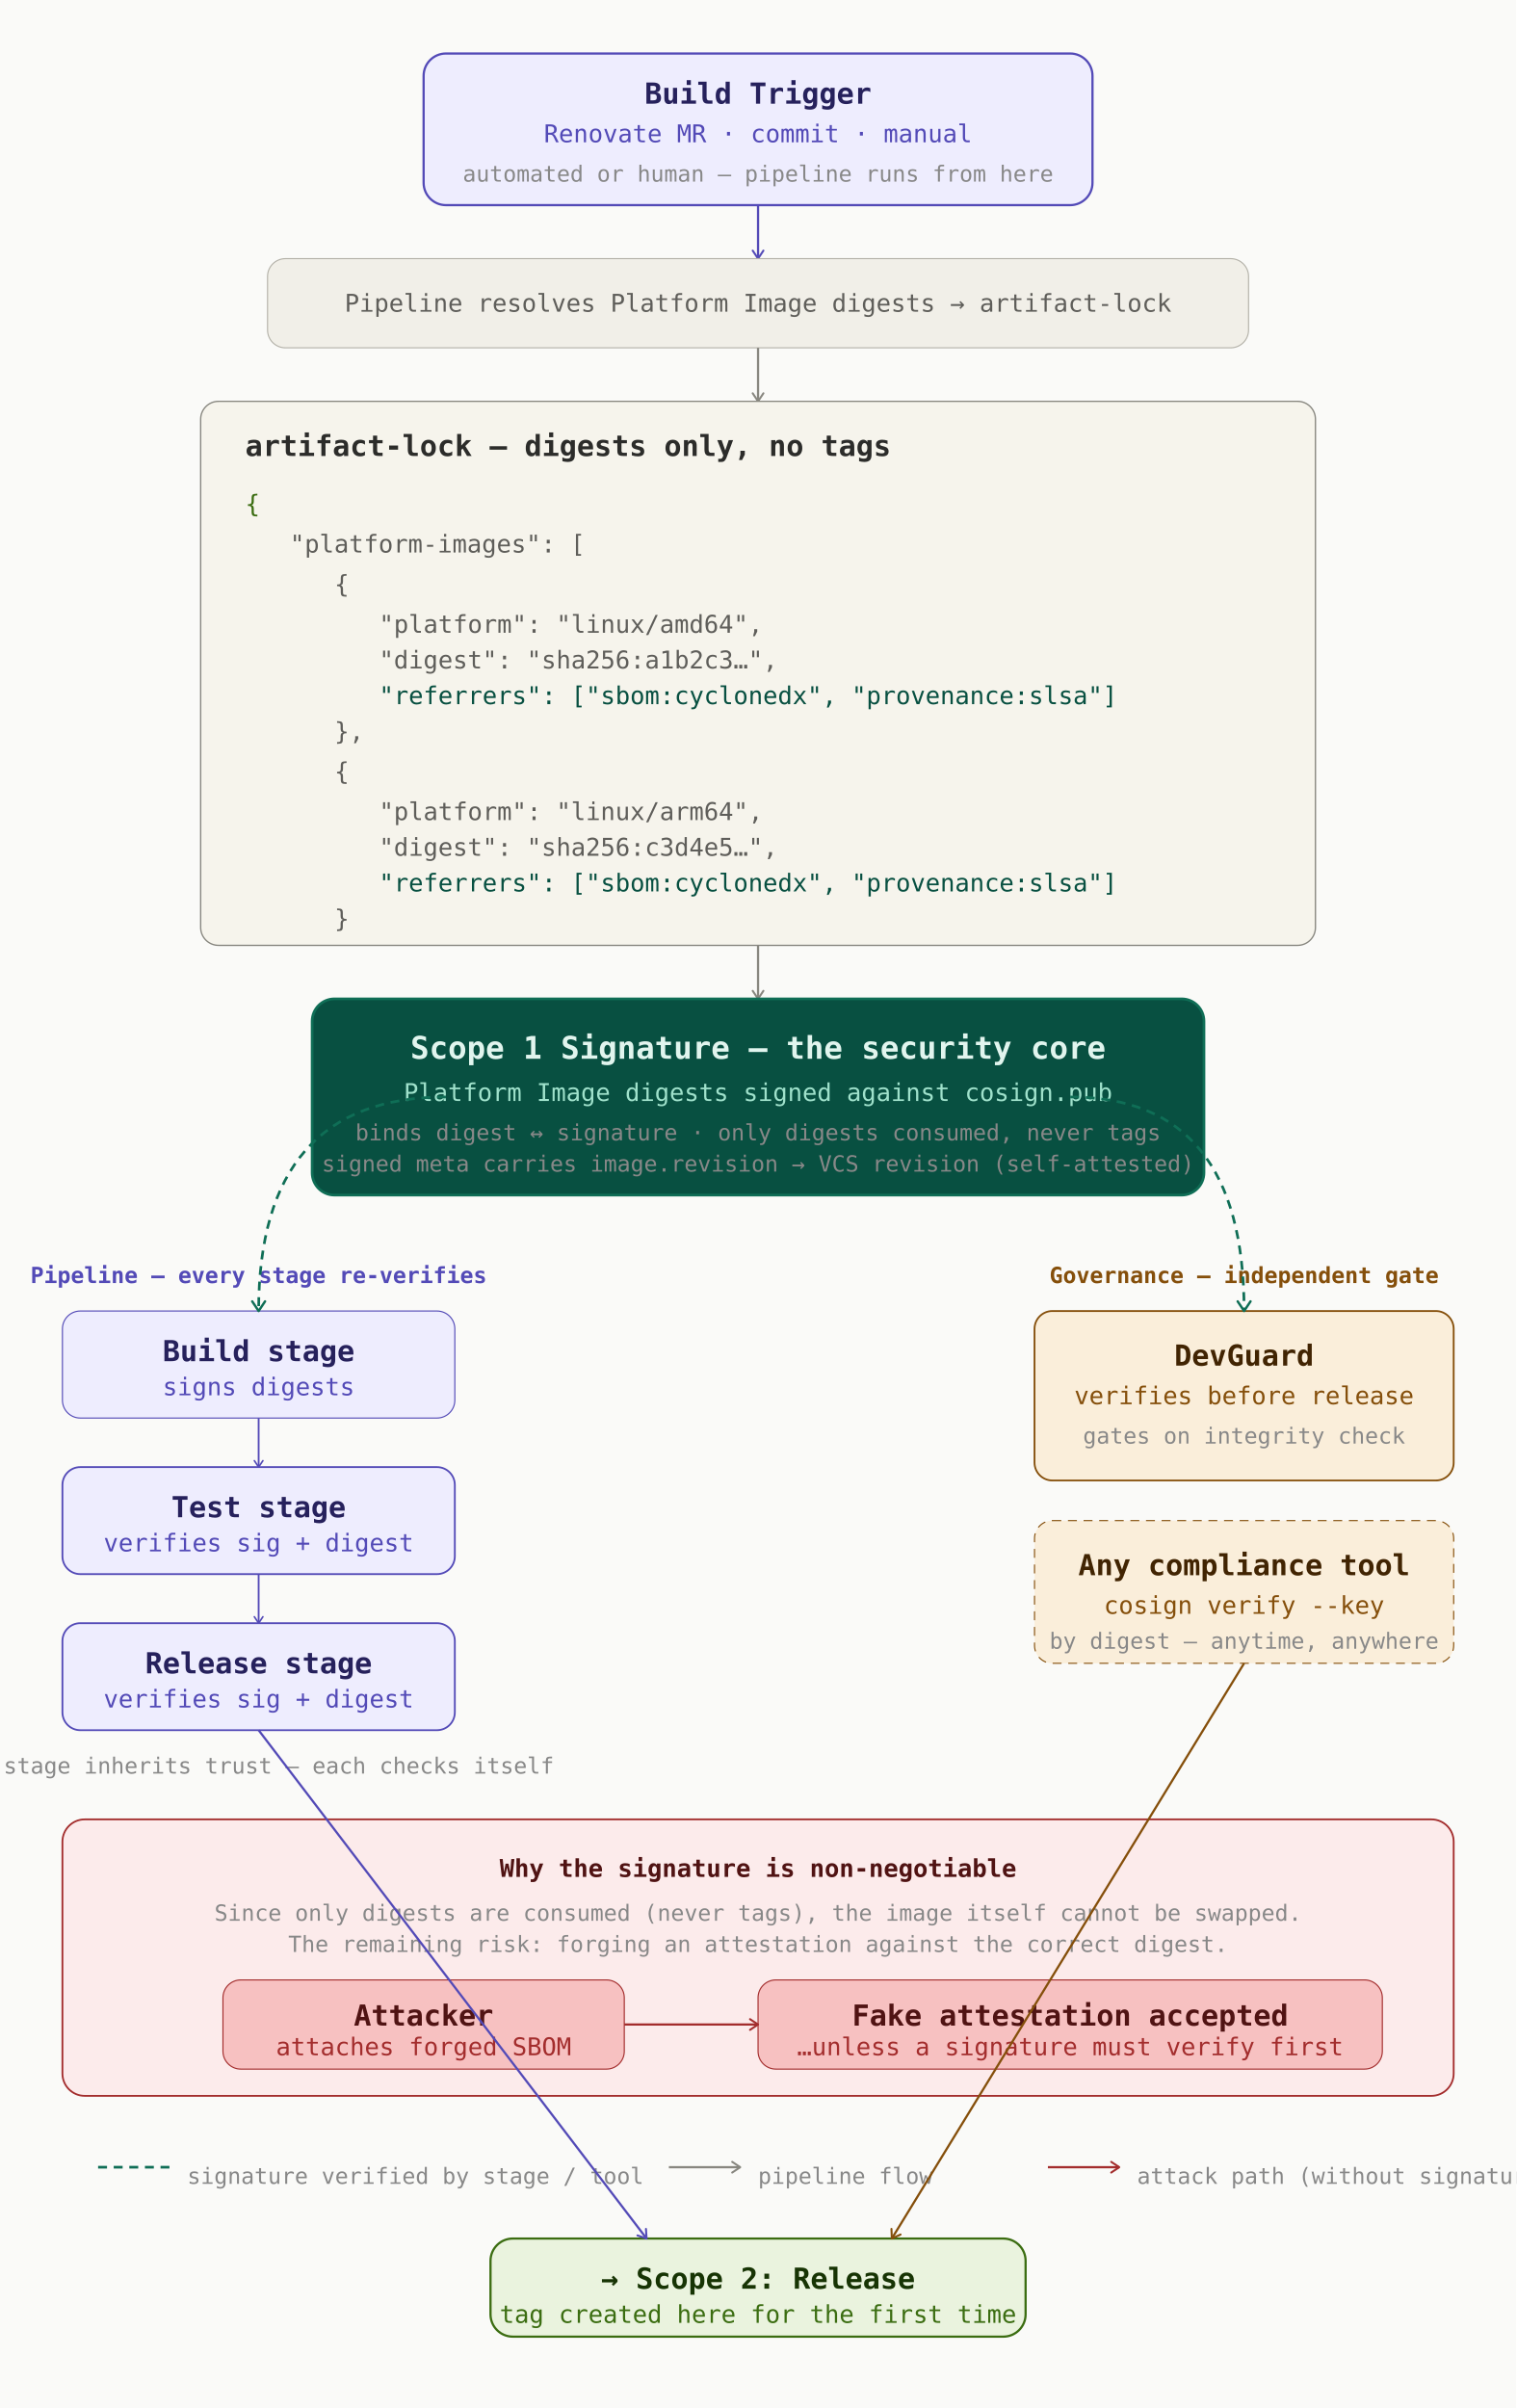
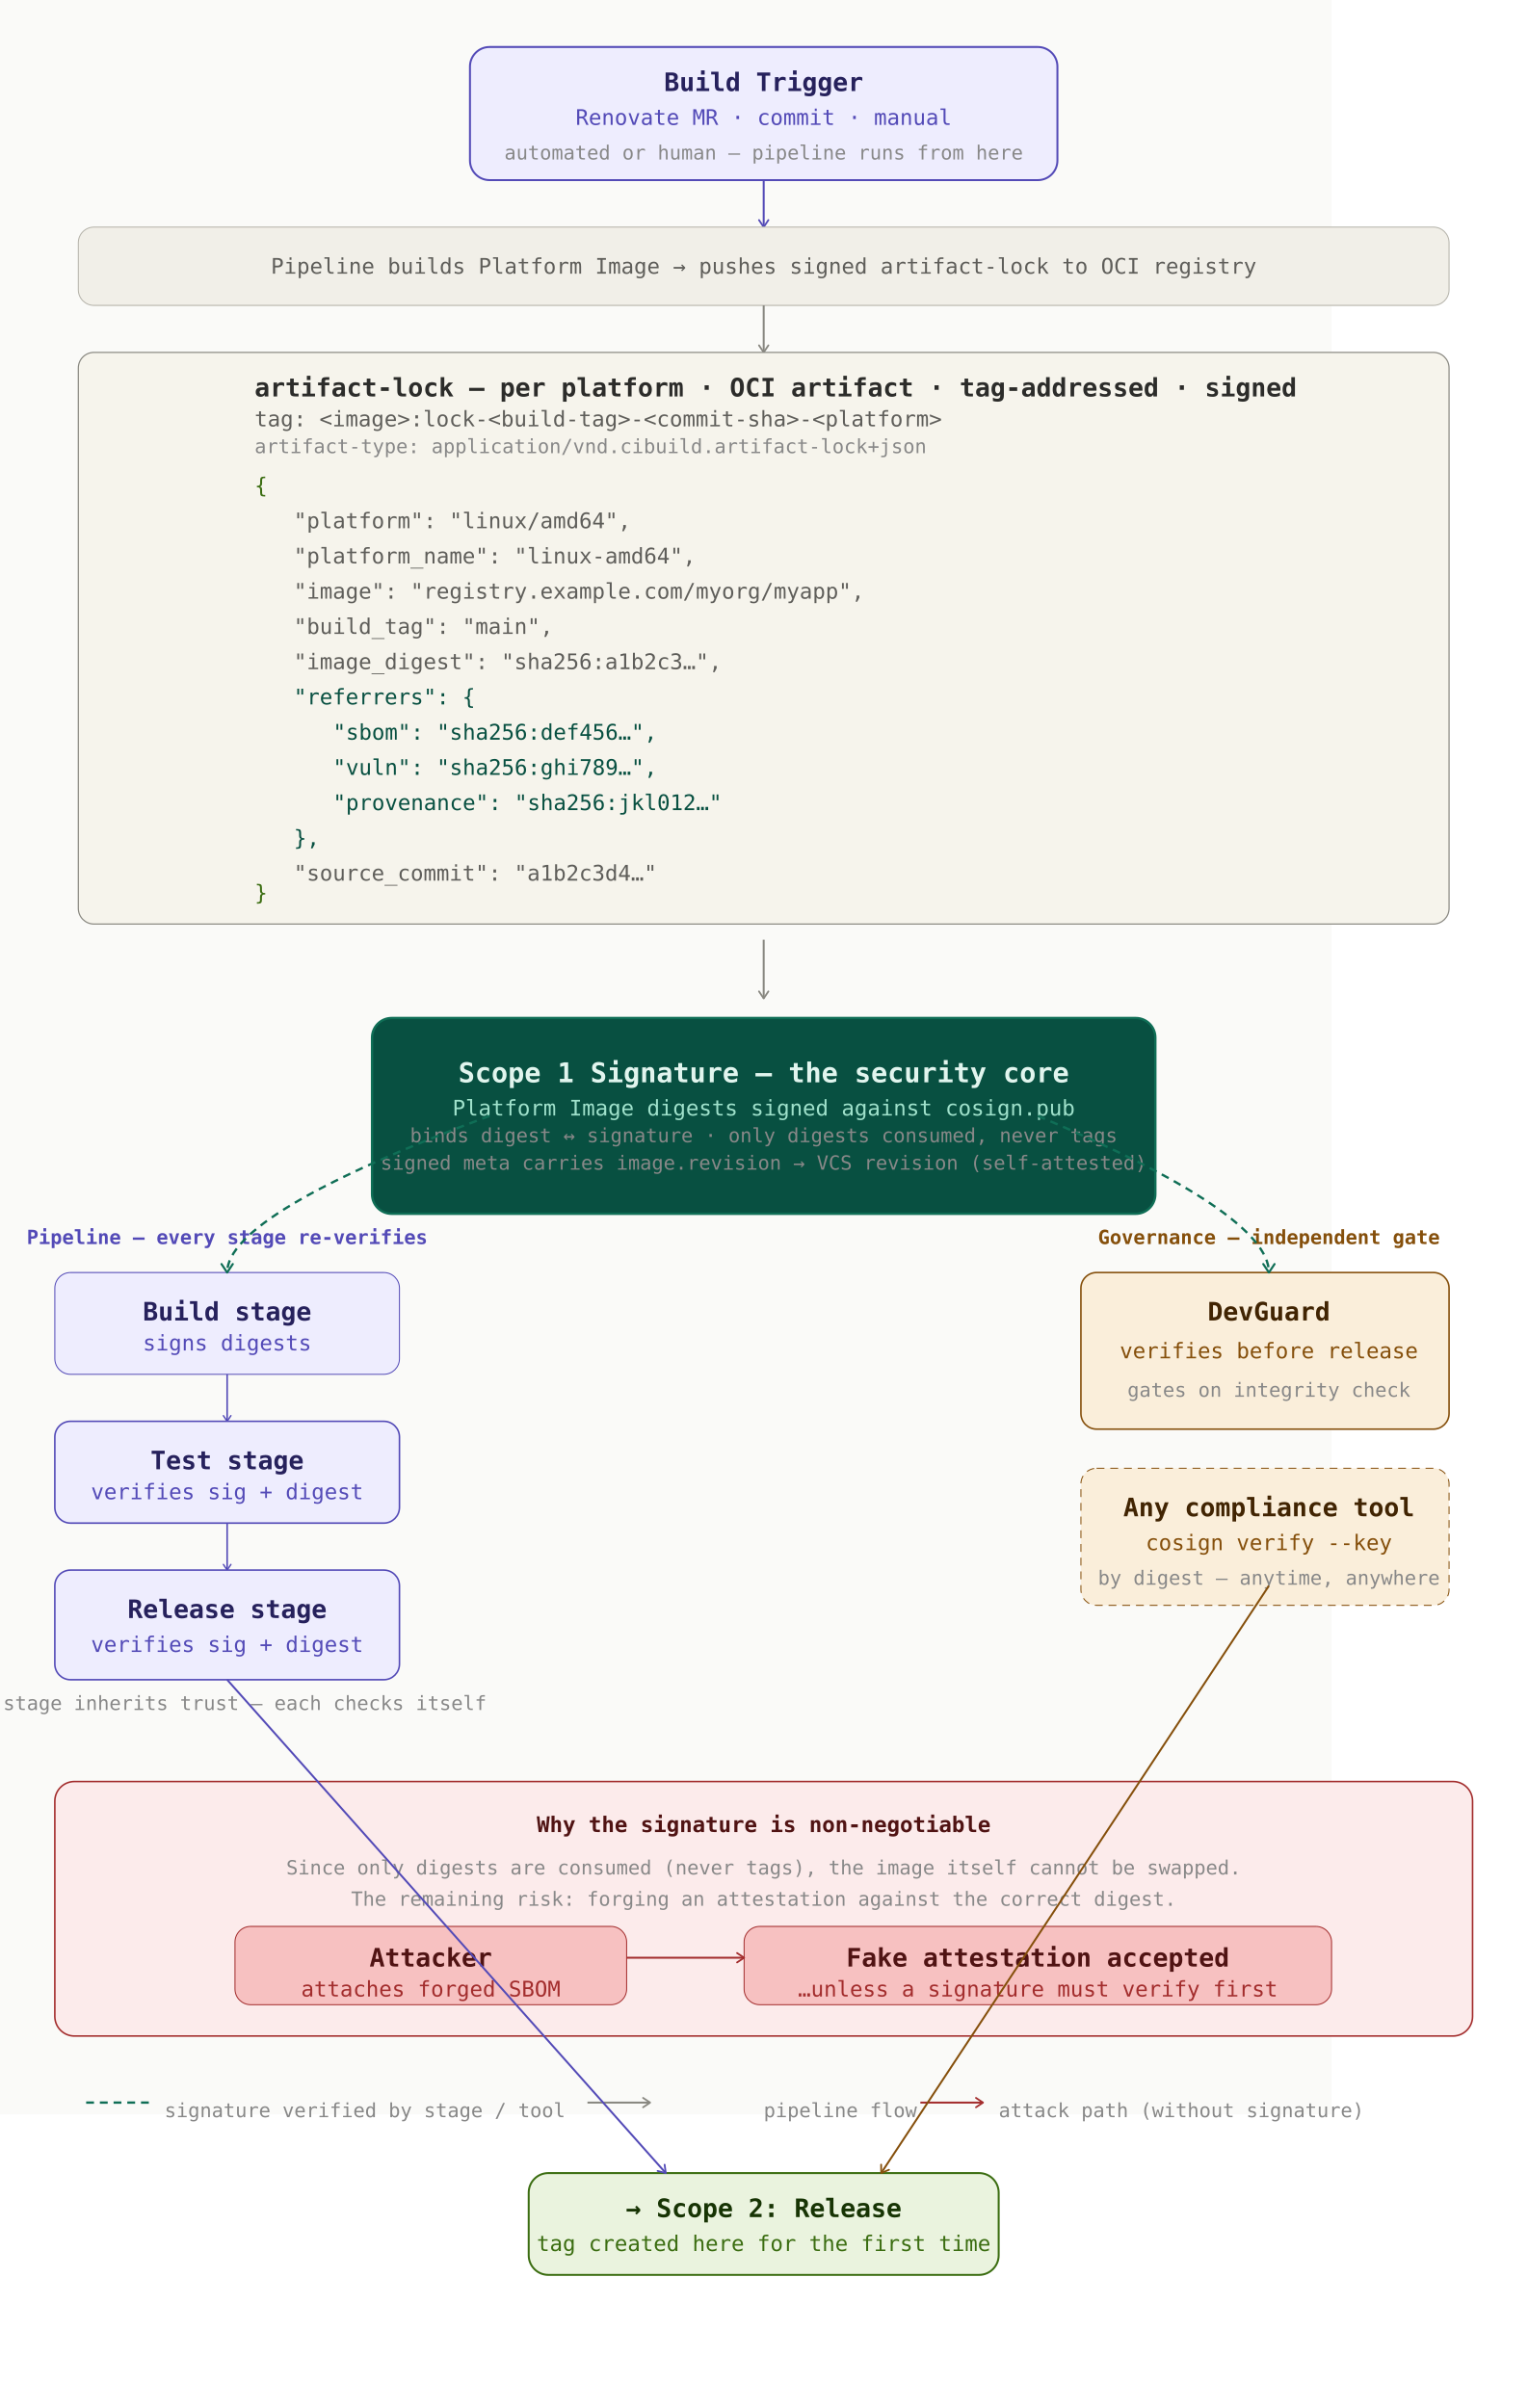
- <svg xmlns="http://www.w3.org/2000/svg" width="100%" viewBox="0 0 680 1080" role="img">
+ <svg xmlns="http://www.w3.org/2000/svg" width="100%" viewBox="0 0 780 1230" role="img">
  <defs>
    <marker id="arrow" viewBox="0 0 10 10" refX="8" refY="5" markerWidth="6" markerHeight="6" orient="auto-start-reverse">
      <path d="M2 1L8 5L2 9" fill="none" stroke="context-stroke" stroke-width="1.5" stroke-linecap="round" stroke-linejoin="round" />
    </marker>
    <marker id="arrow-red" viewBox="0 0 10 10" refX="8" refY="5" markerWidth="6" markerHeight="6" orient="auto-start-reverse">
      <path d="M2 1L8 5L2 9" fill="none" stroke="#a32d2d" stroke-width="1.5" stroke-linecap="round" stroke-linejoin="round" />
    </marker>
    <style>
      text { font-family: ui-monospace, 'SFMono-Regular', Consolas, monospace; }
      .th { font-size: 13px; font-weight: 600; }
      .ts { font-size: 11px; font-weight: 400; }
      .tl { font-size: 10px; font-weight: 400; fill: #888; }
      .tj { font-size: 11px; font-weight: 400; }
      .tm { font-size: 10px; font-weight: 600; }
    </style>
  </defs>
  <rect width="680" height="1080" fill="#fafaf8" />
-   <rect x="190" y="24" width="300" height="68" rx="10" fill="#eeedfe" stroke="#534ab7" stroke-width="1" />
-   <text class="th" x="340" y="42" text-anchor="middle" dominant-baseline="central" fill="#26215c">Build Trigger</text>
-   <text class="ts" x="340" y="60" text-anchor="middle" dominant-baseline="central" fill="#534ab7">Renovate MR · commit · manual</text>
-   <text class="tl" x="340" y="78" text-anchor="middle" dominant-baseline="central">automated or human — pipeline runs from here</text>
-   <line x1="340" y1="92" x2="340" y2="116" stroke="#534ab7" stroke-width="1" fill="none" marker-end="url(#arrow)" />
-   <rect x="120" y="116" width="440" height="40" rx="8" fill="#f1efe8" stroke="#b4b2a9" stroke-width="0.5" />
-   <text class="ts" x="340" y="136" text-anchor="middle" dominant-baseline="central" fill="#5f5e5a" font-weight="600">Pipeline resolves Platform Image digests → artifact-lock</text>
-   <line x1="340" y1="156" x2="340" y2="180" stroke="#888780" stroke-width="1" fill="none" marker-end="url(#arrow)" />
-   <rect x="90" y="180" width="500" height="244" rx="8" fill="#f6f4ec" stroke="#888780" stroke-width="0.6" />
-   <text class="th" x="110" y="200" dominant-baseline="central" fill="#2c2c2a">artifact-lock — digests only, no tags</text>
-   <text class="tj" x="110" y="226" dominant-baseline="central" fill="#3b6d11">{</text>
-   <text class="tj" x="130" y="244" dominant-baseline="central" fill="#5f5e5a">"platform-images": [</text>
-   <text class="tj" x="150" y="262" dominant-baseline="central" fill="#5f5e5a">{</text>
-   <text class="tj" x="170" y="280" dominant-baseline="central" fill="#5f5e5a">"platform": "linux/amd64",</text>
-   <text class="tj" x="170" y="296" dominant-baseline="central" fill="#5f5e5a">"digest": "sha256:a1b2c3…",</text>
-   <text class="tj" x="170" y="312" dominant-baseline="central" fill="#085041">"referrers": ["sbom:cyclonedx", "provenance:slsa"]</text>
-   <text class="tj" x="150" y="328" dominant-baseline="central" fill="#5f5e5a">},</text>
-   <text class="tj" x="150" y="346" dominant-baseline="central" fill="#5f5e5a">{</text>
-   <text class="tj" x="170" y="364" dominant-baseline="central" fill="#5f5e5a">"platform": "linux/arm64",</text>
-   <text class="tj" x="170" y="380" dominant-baseline="central" fill="#5f5e5a">"digest": "sha256:c3d4e5…",</text>
-   <text class="tj" x="170" y="396" dominant-baseline="central" fill="#085041">"referrers": ["sbom:cyclonedx", "provenance:slsa"]</text>
-   <text class="tj" x="150" y="412" dominant-baseline="central" fill="#5f5e5a">}</text>
-   <text class="tj" x="130" y="412" text-anchor="start" dominant-baseline="central" fill="#5f5e5a"> </text>
-   <line x1="340" y1="424" x2="340" y2="448" stroke="#888780" stroke-width="1" fill="none" marker-end="url(#arrow)" />
-   <rect x="140" y="448" width="400" height="88" rx="10" fill="#085041" stroke="#0f6e56" stroke-width="1.2" />
-   <text class="th" x="340" y="470" text-anchor="middle" dominant-baseline="central" fill="#e1f5ee" style="font-size:14px">Scope 1 Signature — the security core</text>
-   <text class="ts" x="340" y="490" text-anchor="middle" dominant-baseline="central" fill="#9fe1cb">Platform Image digests signed against cosign.pub</text>
-   <text class="tl" x="340" y="508" text-anchor="middle" dominant-baseline="central" fill="#5dcaa5">binds digest ↔ signature · only digests consumed, never tags</text>
-   <text class="tl" x="340" y="522" text-anchor="middle" dominant-baseline="central" fill="#5dcaa5">signed meta carries image.revision → VCS revision (self-attested)</text>
-   <text class="tm" x="116" y="572" text-anchor="middle" dominant-baseline="central" fill="#534ab7">Pipeline — every stage re-verifies</text>
-   <rect x="28" y="588" width="176" height="48" rx="8" fill="#eeedfe" stroke="#534ab7" stroke-width="0.5" />
-   <text class="th" x="116" y="606" text-anchor="middle" dominant-baseline="central" fill="#26215c">Build stage</text>
-   <text class="ts" x="116" y="622" text-anchor="middle" dominant-baseline="central" fill="#534ab7">signs digests</text>
-   <line x1="116" y1="636" x2="116" y2="658" stroke="#534ab7" stroke-width="0.8" fill="none" marker-end="url(#arrow)" />
-   <rect x="28" y="658" width="176" height="48" rx="8" fill="#eeedfe" stroke="#534ab7" stroke-width="0.8" />
-   <text class="th" x="116" y="676" text-anchor="middle" dominant-baseline="central" fill="#26215c">Test stage</text>
-   <text class="ts" x="116" y="692" text-anchor="middle" dominant-baseline="central" fill="#534ab7">verifies sig + digest</text>
-   <line x1="116" y1="706" x2="116" y2="728" stroke="#534ab7" stroke-width="0.8" fill="none" marker-end="url(#arrow)" />
-   <rect x="28" y="728" width="176" height="48" rx="8" fill="#eeedfe" stroke="#534ab7" stroke-width="0.8" />
-   <text class="th" x="116" y="746" text-anchor="middle" dominant-baseline="central" fill="#26215c">Release stage</text>
+   <rect x="240" y="24" width="300" height="68" rx="10" fill="#eeedfe" stroke="#534ab7" stroke-width="1" />
+   <text class="th" x="390" y="42" text-anchor="middle" dominant-baseline="central" fill="#26215c">Build Trigger</text>
+   <text class="ts" x="390" y="60" text-anchor="middle" dominant-baseline="central" fill="#534ab7">Renovate MR · commit · manual</text>
+   <text class="tl" x="390" y="78" text-anchor="middle" dominant-baseline="central">automated or human — pipeline runs from here</text>
+   <line x1="390" y1="92" x2="390" y2="116" stroke="#534ab7" stroke-width="1" fill="none" marker-end="url(#arrow)" />
+   <rect x="40" y="116" width="700" height="40" rx="8" fill="#f1efe8" stroke="#b4b2a9" stroke-width="0.5" />
+   <text class="ts" x="390" y="136" text-anchor="middle" dominant-baseline="central" fill="#5f5e5a" font-weight="600">Pipeline builds Platform Image → pushes signed artifact-lock to OCI registry</text>
+   <line x1="390" y1="156" x2="390" y2="180" stroke="#888780" stroke-width="1" fill="none" marker-end="url(#arrow)" />
+   <rect x="40" y="180" width="700" height="292" rx="8" fill="#f6f4ec" stroke="#888780" stroke-width="0.6" />
+   <text class="th" x="130" y="198" dominant-baseline="central" fill="#2c2c2a">artifact-lock — per platform · OCI artifact · tag-addressed · signed</text>
+   <text class="ts" x="130" y="214" dominant-baseline="central" fill="#5f5e5a">tag: &lt;image&gt;:lock-&lt;build-tag&gt;-&lt;commit-sha&gt;-&lt;platform&gt;</text>
+   <text class="tl" x="130" y="228" dominant-baseline="central" fill="#888">artifact-type: application/vnd.cibuild.artifact-lock+json</text>
+   <text class="tj" x="130" y="248" dominant-baseline="central" fill="#3b6d11">{</text>
+   <text class="tj" x="150" y="266" dominant-baseline="central" fill="#5f5e5a">"platform":      "linux/amd64",</text>
+   <text class="tj" x="150" y="284" dominant-baseline="central" fill="#5f5e5a">"platform_name": "linux-amd64",</text>
+   <text class="tj" x="150" y="302" dominant-baseline="central" fill="#5f5e5a">"image":         "registry.example.com/myorg/myapp",</text>
+   <text class="tj" x="150" y="320" dominant-baseline="central" fill="#5f5e5a">"build_tag":     "main",</text>
+   <text class="tj" x="150" y="338" dominant-baseline="central" fill="#5f5e5a">"image_digest":  "sha256:a1b2c3…",</text>
+   <text class="tj" x="150" y="356" dominant-baseline="central" fill="#085041">"referrers": {</text>
+   <text class="tj" x="170" y="374" dominant-baseline="central" fill="#085041">"sbom":       "sha256:def456…",</text>
+   <text class="tj" x="170" y="392" dominant-baseline="central" fill="#085041">"vuln":       "sha256:ghi789…",</text>
+   <text class="tj" x="170" y="410" dominant-baseline="central" fill="#085041">"provenance": "sha256:jkl012…"</text>
+   <text class="tj" x="150" y="428" dominant-baseline="central" fill="#085041">},</text>
+   <text class="tj" x="150" y="446" dominant-baseline="central" fill="#5f5e5a">"source_commit": "a1b2c3d4…"</text>
+   <text class="tj" x="130" y="456" dominant-baseline="central" fill="#3b6d11">}</text>
+   <line x1="390" y1="480" x2="390" y2="510" stroke="#888780" stroke-width="1" fill="none" marker-end="url(#arrow)" />
+   <rect x="190" y="520" width="400" height="100" rx="10" fill="#085041" stroke="#0f6e56" stroke-width="1.2" />
+   <text class="th" x="390" y="548" text-anchor="middle" dominant-baseline="central" fill="#e1f5ee" style="font-size:14px">Scope 1 Signature — the security core</text>
+   <text class="ts" x="390" y="566" text-anchor="middle" dominant-baseline="central" fill="#9fe1cb">Platform Image digests signed against cosign.pub</text>
+   <text class="tl" x="390" y="580" text-anchor="middle" dominant-baseline="central" fill="#5dcaa5">binds digest ↔ signature · only digests consumed, never tags</text>
+   <text class="tl" x="390" y="594" text-anchor="middle" dominant-baseline="central" fill="#5dcaa5">signed meta carries image.revision → VCS revision (self-attested)</text>
+   <text class="tm" x="116" y="632" text-anchor="middle" dominant-baseline="central" fill="#534ab7">Pipeline — every stage re-verifies</text>
+   <rect x="28" y="650" width="176" height="52" rx="8" fill="#eeedfe" stroke="#534ab7" stroke-width="0.5" />
+   <text class="th" x="116" y="670" text-anchor="middle" dominant-baseline="central" fill="#26215c">Build stage</text>
+   <text class="ts" x="116" y="686" text-anchor="middle" dominant-baseline="central" fill="#534ab7">signs digests</text>
+   <line x1="116" y1="702" x2="116" y2="726" stroke="#534ab7" stroke-width="0.8" fill="none" marker-end="url(#arrow)" />
+   <rect x="28" y="726" width="176" height="52" rx="8" fill="#eeedfe" stroke="#534ab7" stroke-width="0.8" />
+   <text class="th" x="116" y="746" text-anchor="middle" dominant-baseline="central" fill="#26215c">Test stage</text>
  <text class="ts" x="116" y="762" text-anchor="middle" dominant-baseline="central" fill="#534ab7">verifies sig + digest</text>
-   <text class="tl" x="116" y="792" text-anchor="middle" dominant-baseline="central">no stage inherits trust — each checks itself</text>
-   <text class="tm" x="558" y="572" text-anchor="middle" dominant-baseline="central" fill="#854f0b">Governance — independent gate</text>
-   <rect x="464" y="588" width="188" height="76" rx="8" fill="#faeeda" stroke="#854f0b" stroke-width="0.8" />
-   <text class="th" x="558" y="608" text-anchor="middle" dominant-baseline="central" fill="#412402">DevGuard</text>
-   <text class="ts" x="558" y="626" text-anchor="middle" dominant-baseline="central" fill="#854f0b">verifies before release</text>
-   <text class="tl" x="558" y="644" text-anchor="middle" dominant-baseline="central">gates on integrity check</text>
-   <rect x="464" y="682" width="188" height="64" rx="8" fill="#faeeda" stroke="#854f0b" stroke-width="0.5" stroke-dasharray="4 3" />
-   <text class="th" x="558" y="702" text-anchor="middle" dominant-baseline="central" fill="#412402">Any compliance tool</text>
-   <text class="ts" x="558" y="720" text-anchor="middle" dominant-baseline="central" fill="#854f0b">cosign verify --key</text>
-   <text class="tl" x="558" y="736" text-anchor="middle" dominant-baseline="central">by digest — anytime, anywhere</text>
-   <path d="M200 492 Q116 492 116 588" fill="none" stroke="#0f6e56" stroke-width="1.2" stroke-dasharray="4 3" marker-end="url(#arrow)" />
-   <path d="M480 492 Q558 492 558 588" fill="none" stroke="#0f6e56" stroke-width="1.2" stroke-dasharray="4 3" marker-end="url(#arrow)" />
-   <rect x="28" y="816" width="624" height="124" rx="10" fill="#fcebeb" stroke="#a32d2d" stroke-width="0.8" />
-   <text class="tm" x="340" y="838" text-anchor="middle" dominant-baseline="central" fill="#501313" style="font-size:11px">Why the signature is non-negotiable</text>
-   <text class="tl" x="340" y="858" text-anchor="middle" dominant-baseline="central" fill="#7a2020">Since only digests are consumed (never tags), the image itself cannot be swapped.</text>
-   <text class="tl" x="340" y="872" text-anchor="middle" dominant-baseline="central" fill="#7a2020">The remaining risk: forging an attestation against the correct digest.</text>
-   <rect x="100" y="888" width="180" height="40" rx="8" fill="#f7c1c1" stroke="#a32d2d" stroke-width="0.5" />
-   <text class="th" x="190" y="904" text-anchor="middle" dominant-baseline="central" fill="#501313">Attacker</text>
-   <text class="ts" x="190" y="918" text-anchor="middle" dominant-baseline="central" fill="#a32d2d">attaches forged SBOM</text>
-   <rect x="340" y="888" width="280" height="40" rx="8" fill="#f7c1c1" stroke="#a32d2d" stroke-width="0.5" />
-   <text class="th" x="480" y="904" text-anchor="middle" dominant-baseline="central" fill="#501313">Fake attestation accepted</text>
-   <text class="ts" x="480" y="918" text-anchor="middle" dominant-baseline="central" fill="#a32d2d">…unless a signature must verify first</text>
-   <line x1="280" y1="908" x2="340" y2="908" stroke="#a32d2d" stroke-width="1" fill="none" marker-end="url(#arrow-red)" />
-   <line x1="44" y1="972" x2="76" y2="972" stroke="#0f6e56" stroke-width="1.2" stroke-dasharray="4 3" />
-   <text class="tl" x="84" y="976" dominant-baseline="central">signature verified by stage / tool</text>
-   <line x1="300" y1="972" x2="332" y2="972" stroke="#888780" stroke-width="1" fill="none" marker-end="url(#arrow)" />
-   <text class="tl" x="340" y="976" dominant-baseline="central">pipeline flow</text>
-   <line x1="470" y1="972" x2="502" y2="972" stroke="#a32d2d" stroke-width="1" fill="none" marker-end="url(#arrow-red)" />
-   <text class="tl" x="510" y="976" dominant-baseline="central">attack path (without signature)</text>
-   <rect x="220" y="1004" width="240" height="44" rx="10" fill="#eaf3de" stroke="#3b6d11" stroke-width="1" />
-   <text class="th" x="340" y="1022" text-anchor="middle" dominant-baseline="central" fill="#173404">→ Scope 2: Release</text>
-   <text class="ts" x="340" y="1038" text-anchor="middle" dominant-baseline="central" fill="#3b6d11">tag created here for the first time</text>
-   <line x1="116" y1="776" x2="290" y2="1004" stroke="#534ab7" stroke-width="1" fill="none" marker-end="url(#arrow)" />
-   <line x1="558" y1="746" x2="400" y2="1004" stroke="#854f0b" stroke-width="1" fill="none" marker-end="url(#arrow)" />
+   <line x1="116" y1="778" x2="116" y2="802" stroke="#534ab7" stroke-width="0.8" fill="none" marker-end="url(#arrow)" />
+   <rect x="28" y="802" width="176" height="56" rx="8" fill="#eeedfe" stroke="#534ab7" stroke-width="0.8" />
+   <text class="th" x="116" y="822" text-anchor="middle" dominant-baseline="central" fill="#26215c">Release stage</text>
+   <text class="ts" x="116" y="840" text-anchor="middle" dominant-baseline="central" fill="#534ab7">verifies sig + digest</text>
+   <text class="tl" x="116" y="870" text-anchor="middle" dominant-baseline="central">no stage inherits trust — each checks itself</text>
+   <text class="tm" x="648" y="632" text-anchor="middle" dominant-baseline="central" fill="#854f0b">Governance — independent gate</text>
+   <rect x="552" y="650" width="188" height="80" rx="8" fill="#faeeda" stroke="#854f0b" stroke-width="0.8" />
+   <text class="th" x="648" y="670" text-anchor="middle" dominant-baseline="central" fill="#412402">DevGuard</text>
+   <text class="ts" x="648" y="690" text-anchor="middle" dominant-baseline="central" fill="#854f0b">verifies before release</text>
+   <text class="tl" x="648" y="710" text-anchor="middle" dominant-baseline="central">gates on integrity check</text>
+   <rect x="552" y="750" width="188" height="70" rx="8" fill="#faeeda" stroke="#854f0b" stroke-width="0.5" stroke-dasharray="4 3" />
+   <text class="th" x="648" y="770" text-anchor="middle" dominant-baseline="central" fill="#412402">Any compliance tool</text>
+   <text class="ts" x="648" y="788" text-anchor="middle" dominant-baseline="central" fill="#854f0b">cosign verify --key</text>
+   <text class="tl" x="648" y="806" text-anchor="middle" dominant-baseline="central">by digest — anytime, anywhere</text>
+   <path d="M250 570 Q116 620 116 650" fill="none" stroke="#0f6e56" stroke-width="1.2" stroke-dasharray="4 3" marker-end="url(#arrow)" />
+   <path d="M530 570 Q648 620 648 650" fill="none" stroke="#0f6e56" stroke-width="1.2" stroke-dasharray="4 3" marker-end="url(#arrow)" />
+   <rect x="28" y="910" width="724" height="130" rx="10" fill="#fcebeb" stroke="#a32d2d" stroke-width="0.8" />
+   <text class="tm" x="390" y="932" text-anchor="middle" dominant-baseline="central" fill="#501313" style="font-size:11px">Why the signature is non-negotiable</text>
+   <text class="tl" x="390" y="954" text-anchor="middle" dominant-baseline="central" fill="#7a2020">Since only digests are consumed (never tags), the image itself cannot be swapped.</text>
+   <text class="tl" x="390" y="970" text-anchor="middle" dominant-baseline="central" fill="#7a2020">The remaining risk: forging an attestation against the correct digest.</text>
+   <rect x="120" y="984" width="200" height="40" rx="8" fill="#f7c1c1" stroke="#a32d2d" stroke-width="0.5" />
+   <text class="th" x="220" y="1000" text-anchor="middle" dominant-baseline="central" fill="#501313">Attacker</text>
+   <text class="ts" x="220" y="1016" text-anchor="middle" dominant-baseline="central" fill="#a32d2d">attaches forged SBOM</text>
+   <rect x="380" y="984" width="300" height="40" rx="8" fill="#f7c1c1" stroke="#a32d2d" stroke-width="0.5" />
+   <text class="th" x="530" y="1000" text-anchor="middle" dominant-baseline="central" fill="#501313">Fake attestation accepted</text>
+   <text class="ts" x="530" y="1016" text-anchor="middle" dominant-baseline="central" fill="#a32d2d">…unless a signature must verify first</text>
+   <line x1="320" y1="1000" x2="380" y2="1000" stroke="#a32d2d" stroke-width="1" fill="none" marker-end="url(#arrow-red)" />
+   <line x1="44" y1="1074" x2="76" y2="1074" stroke="#0f6e56" stroke-width="1.2" stroke-dasharray="4 3" />
+   <text class="tl" x="84" y="1078" dominant-baseline="central">signature verified by stage / tool</text>
+   <line x1="300" y1="1074" x2="332" y2="1074" stroke="#888780" stroke-width="1" fill="none" marker-end="url(#arrow)" />
+   <text class="tl" x="390" y="1078" dominant-baseline="central">pipeline flow</text>
+   <line x1="470" y1="1074" x2="502" y2="1074" stroke="#a32d2d" stroke-width="1" fill="none" marker-end="url(#arrow-red)" />
+   <text class="tl" x="510" y="1078" dominant-baseline="central">attack path (without signature)</text>
+   <rect x="270" y="1110" width="240" height="52" rx="10" fill="#eaf3de" stroke="#3b6d11" stroke-width="1" />
+   <text class="th" x="390" y="1128" text-anchor="middle" dominant-baseline="central" fill="#173404">→ Scope 2: Release</text>
+   <text class="ts" x="390" y="1146" text-anchor="middle" dominant-baseline="central" fill="#3b6d11">tag created here for the first time</text>
+   <line x1="116" y1="858" x2="340" y2="1110" stroke="#534ab7" stroke-width="1" fill="none" marker-end="url(#arrow)" />
+   <line x1="648" y1="810" x2="450" y2="1110" stroke="#854f0b" stroke-width="1" fill="none" marker-end="url(#arrow)" />
</svg>
